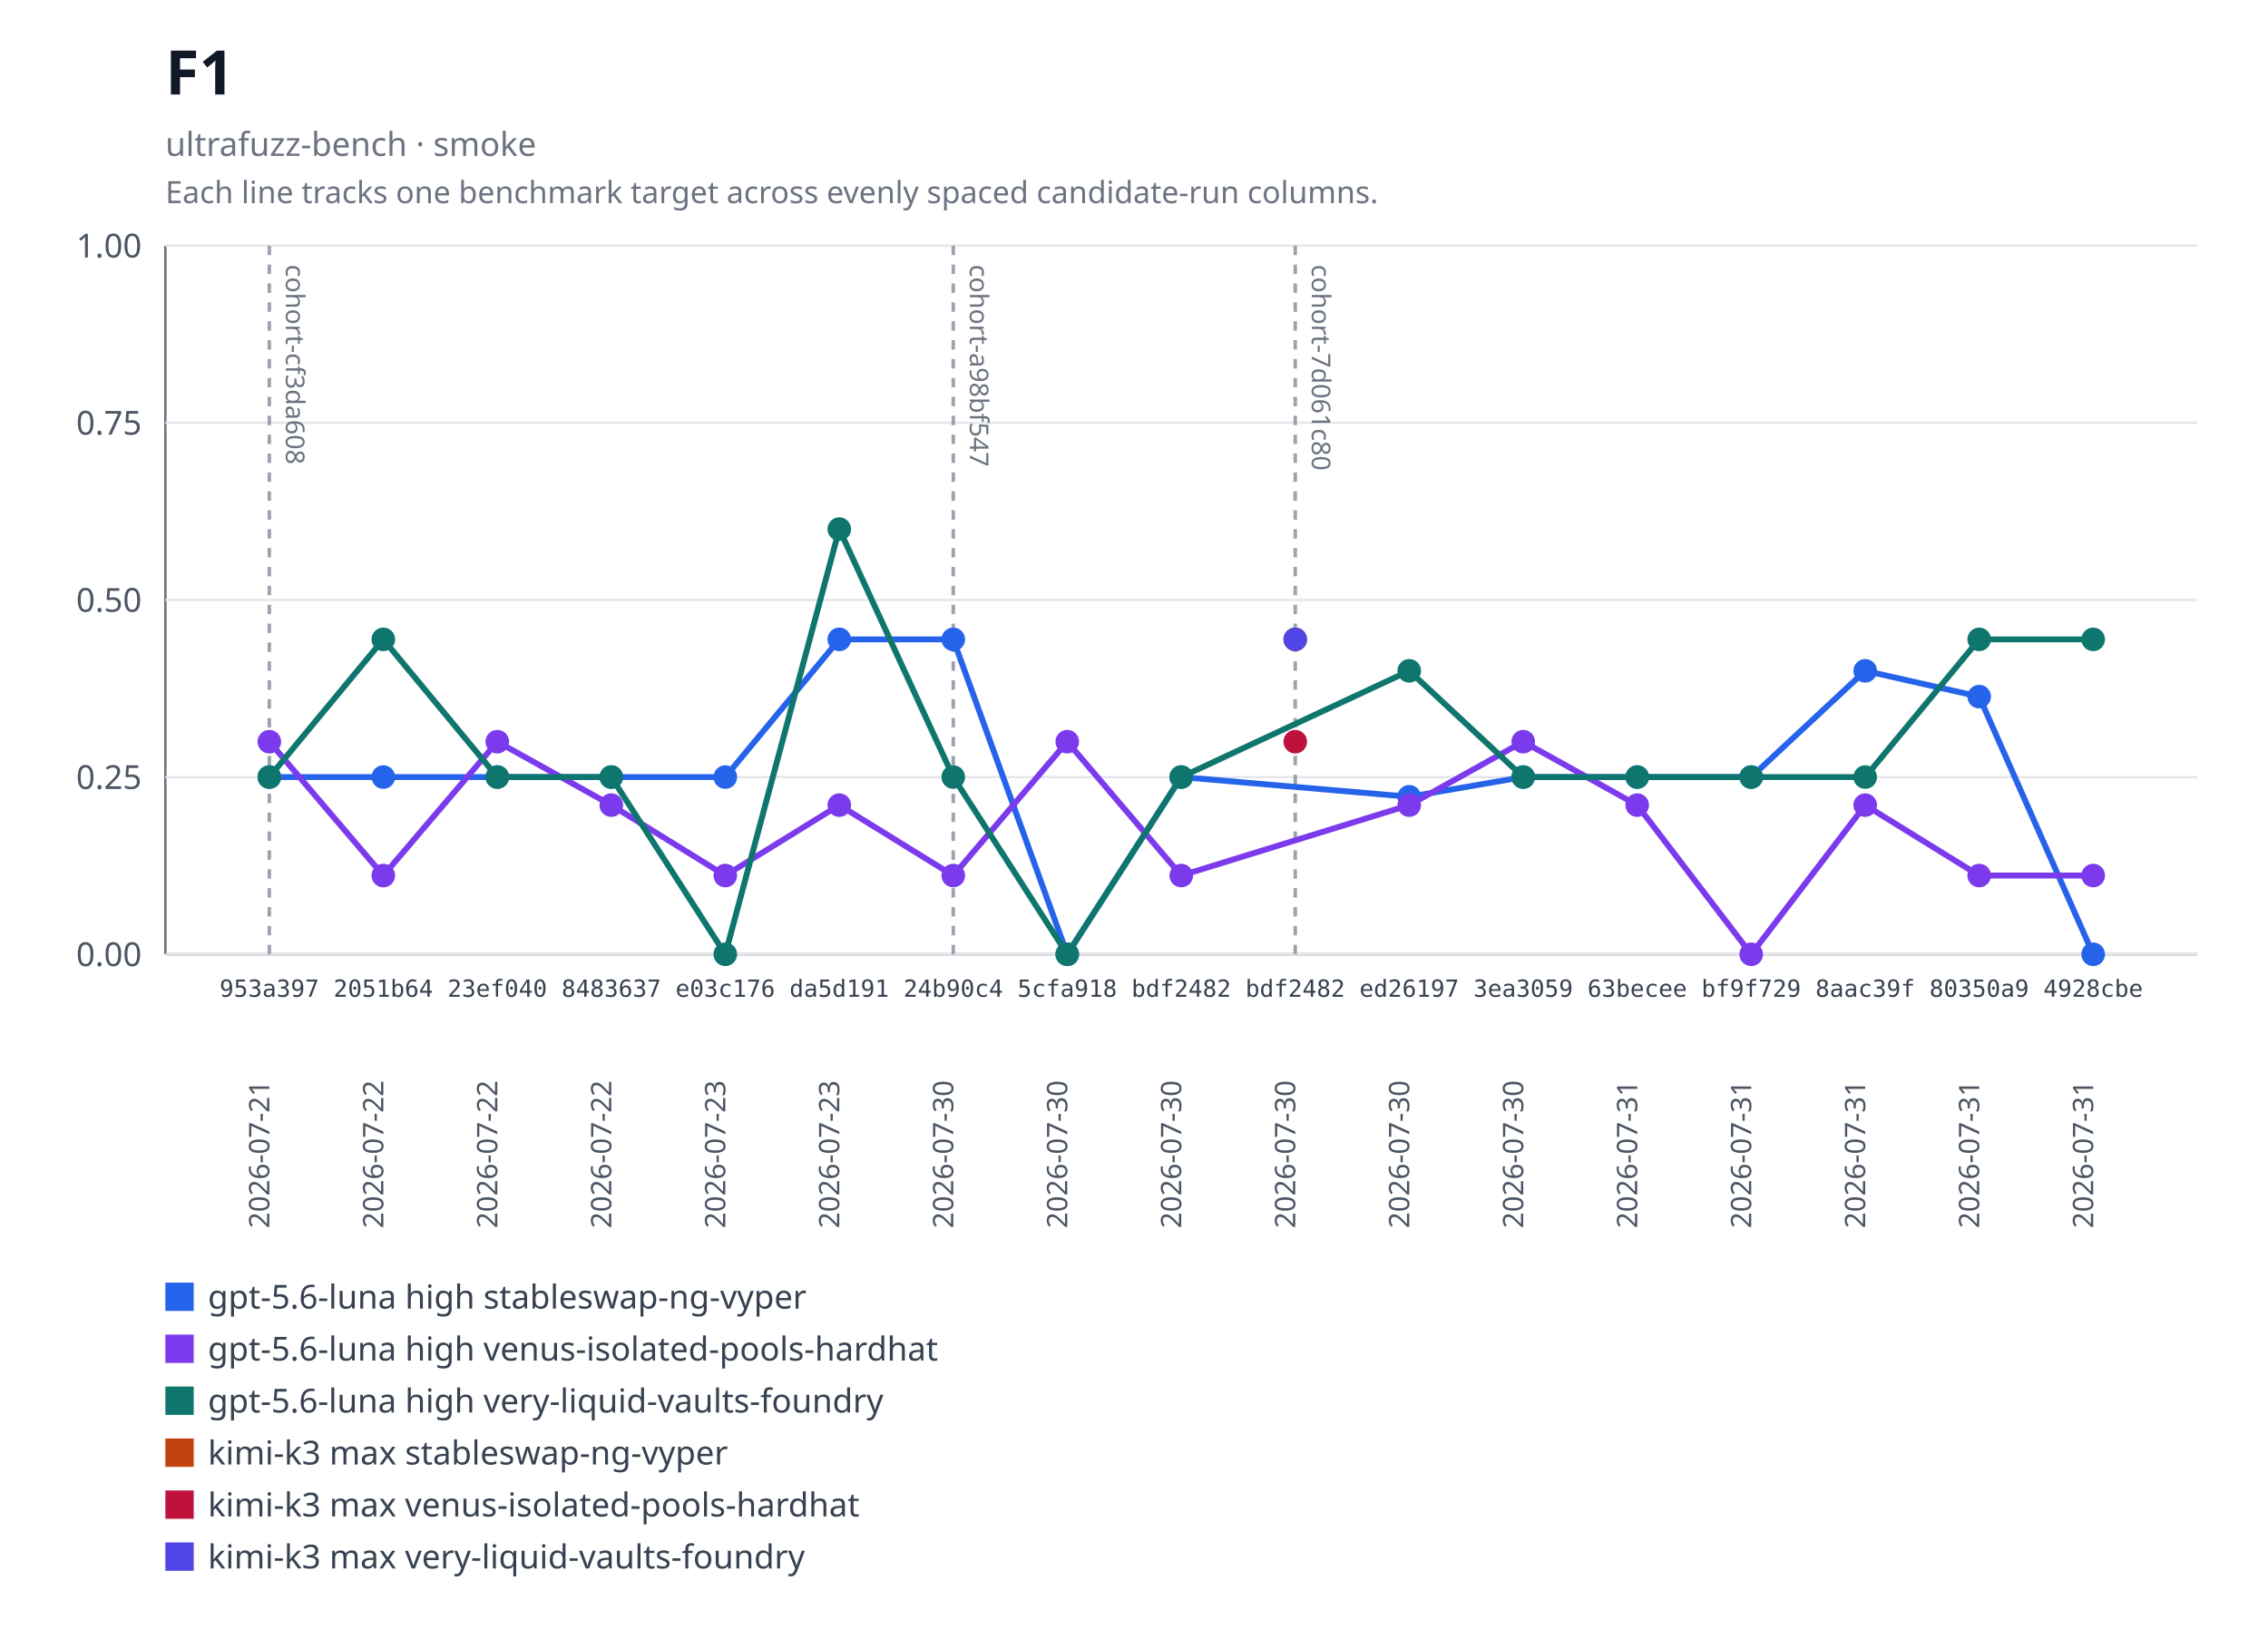
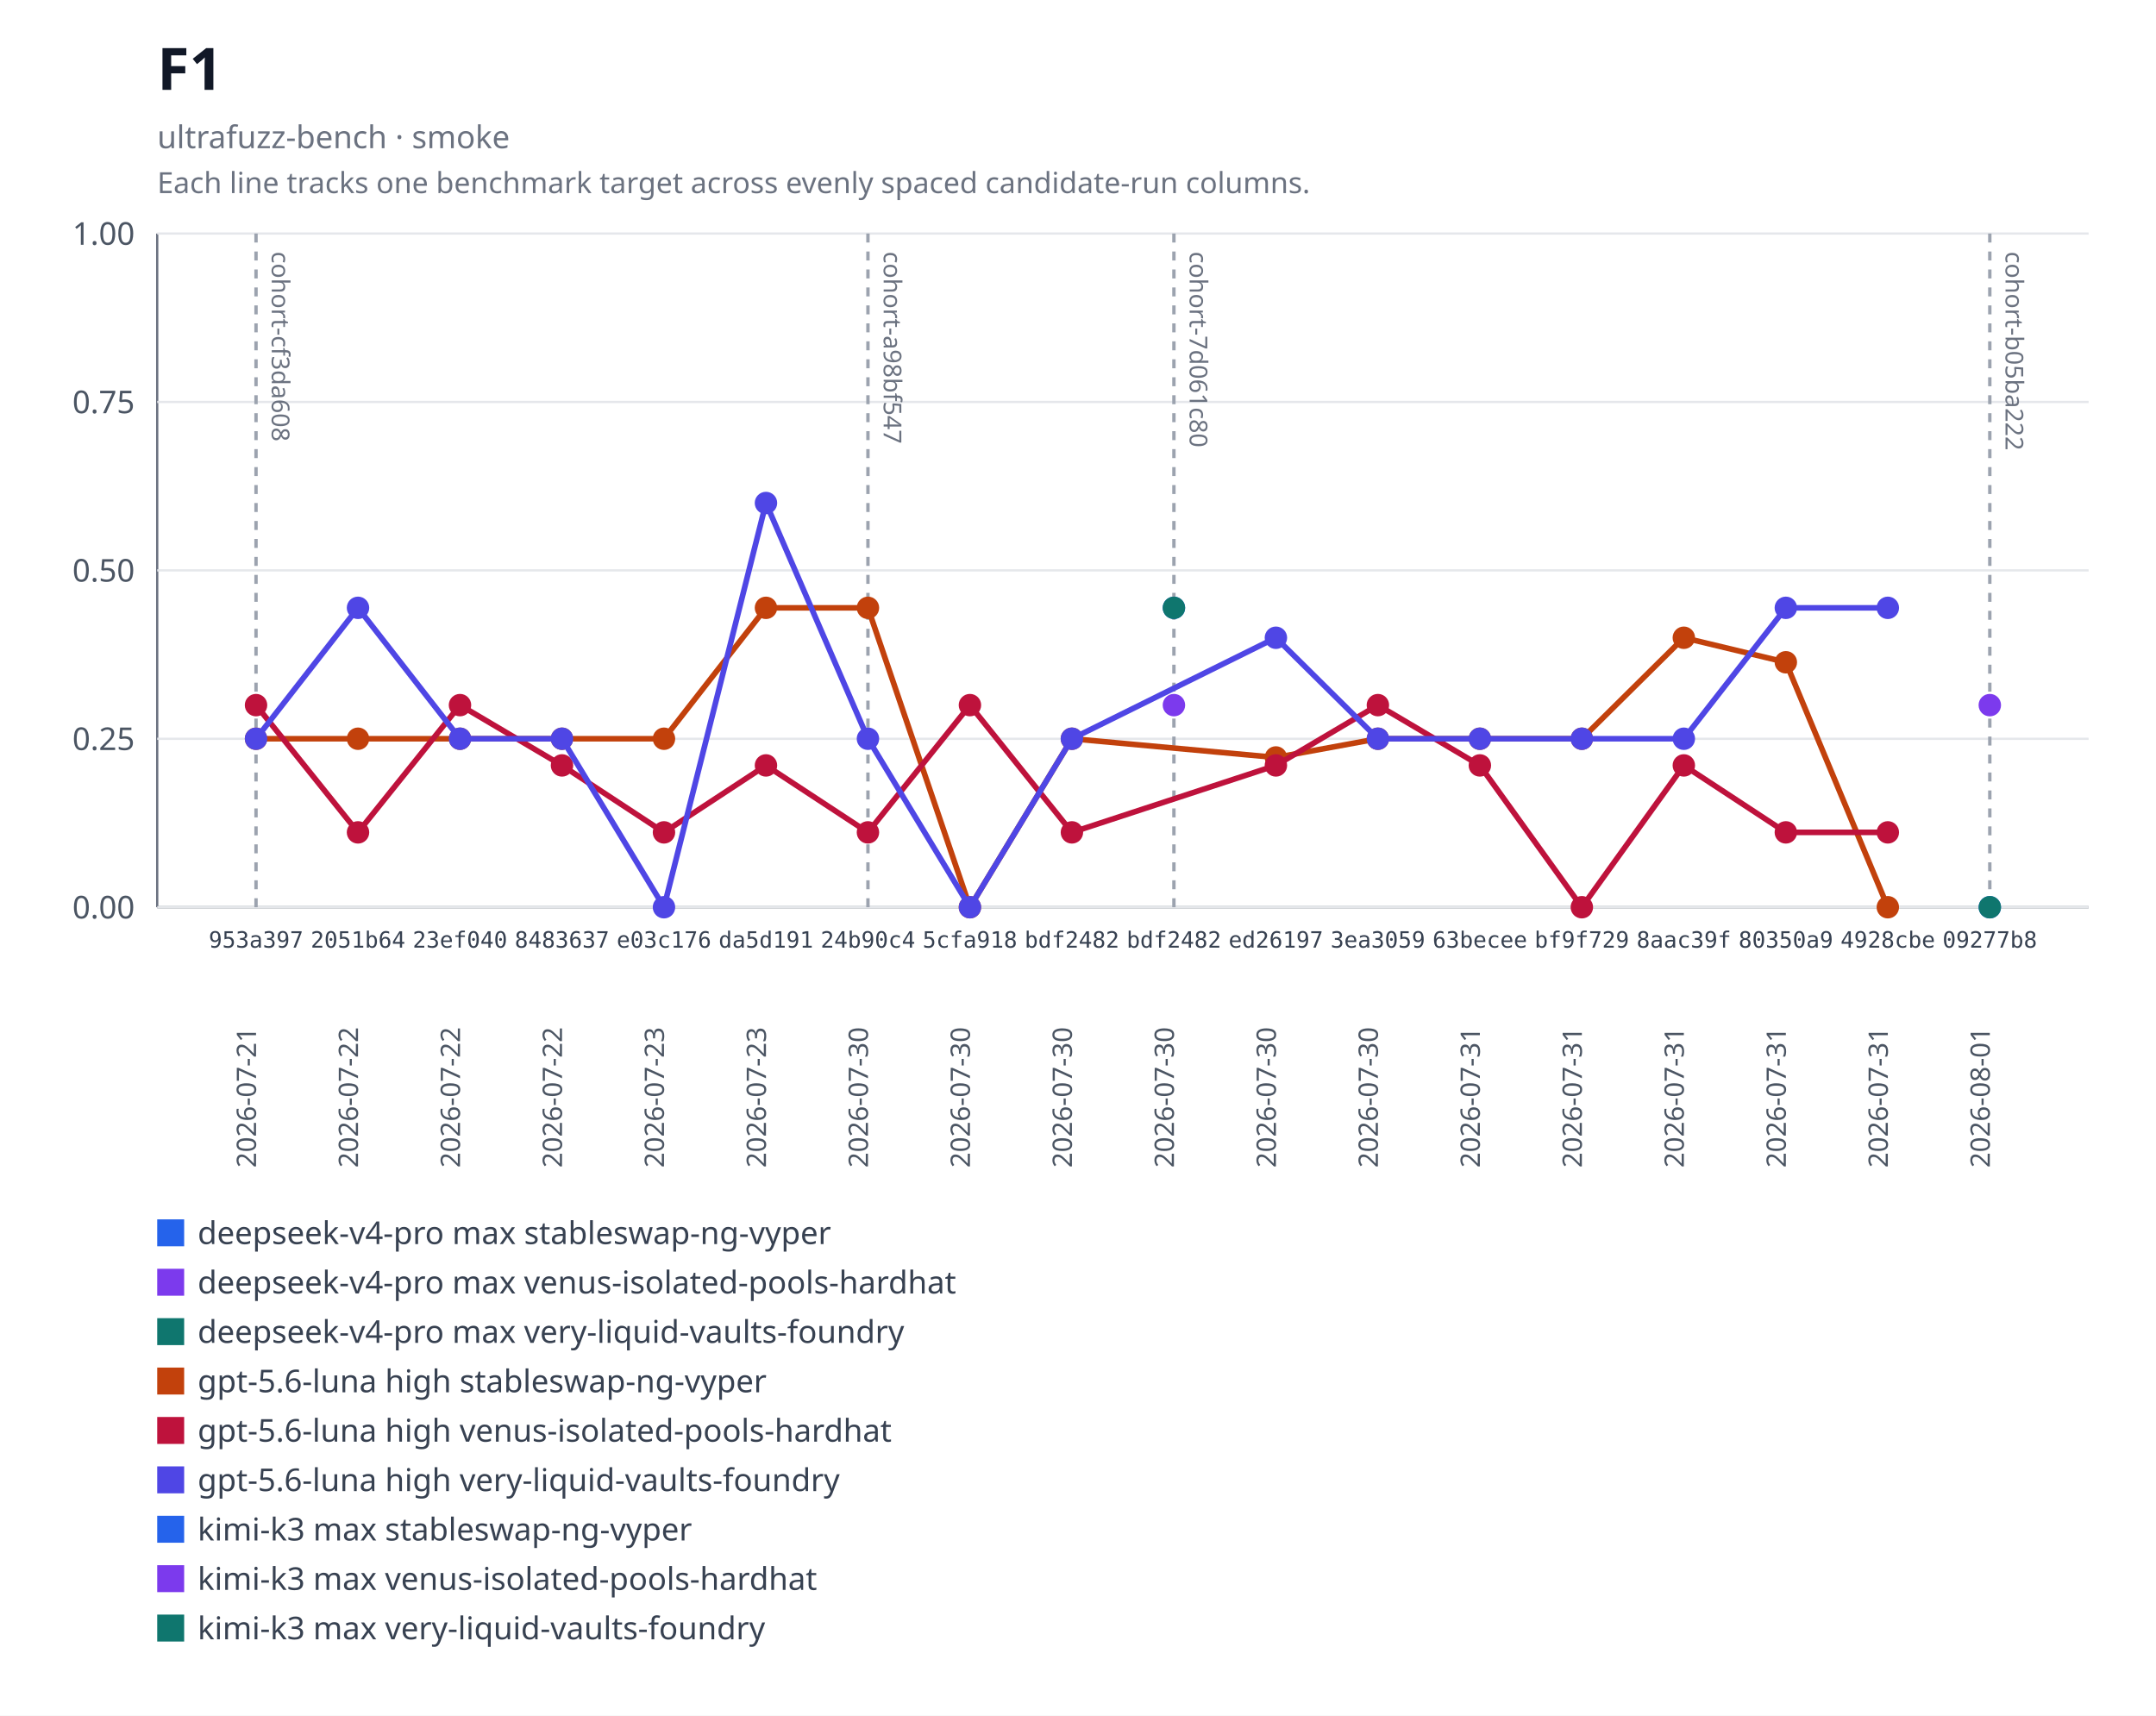
- <svg xmlns="http://www.w3.org/2000/svg" xmlns:xlink="http://www.w3.org/1999/xlink" width="960" height="698" viewBox="0 0 960 698" role="img" aria-labelledby="title desc">
-   <rect width="960" height="698" fill="#ffffff" />
+ <svg xmlns="http://www.w3.org/2000/svg" xmlns:xlink="http://www.w3.org/1999/xlink" width="960" height="764" viewBox="0 0 960 764" role="img" aria-labelledby="title desc">
+   <rect width="960" height="764" fill="#ffffff" />
  <text x="70" y="40" font-family="system-ui, sans-serif" font-size="26" font-weight="600" fill="#111827">F1</text>
  <text x="70" y="66" font-family="system-ui, sans-serif" font-size="14" fill="#6b7280">ultrafuzz-bench · smoke</text>
  <text x="70" y="86" font-family="system-ui, sans-serif" font-size="13" fill="#6b7280">Each line tracks one benchmark target across evenly spaced candidate-run columns.</text>
  <line x1="70" y1="104" x2="70" y2="404" stroke="#6b7280" />
  <line x1="70" y1="404" x2="930" y2="404" stroke="#6b7280" />
  <line x1="70" y1="404" x2="930" y2="404" stroke="#e5e7eb" />
  <text x="60" y="409" text-anchor="end" font-family="system-ui, sans-serif" font-size="14" fill="#4b5563">0.00</text>
  <line x1="70" y1="329" x2="930" y2="329" stroke="#e5e7eb" />
  <text x="60" y="334" text-anchor="end" font-family="system-ui, sans-serif" font-size="14" fill="#4b5563">0.25</text>
  <line x1="70" y1="254" x2="930" y2="254" stroke="#e5e7eb" />
  <text x="60" y="259" text-anchor="end" font-family="system-ui, sans-serif" font-size="14" fill="#4b5563">0.50</text>
  <line x1="70" y1="179" x2="930" y2="179" stroke="#e5e7eb" />
  <text x="60" y="184" text-anchor="end" font-family="system-ui, sans-serif" font-size="14" fill="#4b5563">0.75</text>
  <line x1="70" y1="104" x2="930" y2="104" stroke="#e5e7eb" />
  <text x="60" y="109" text-anchor="end" font-family="system-ui, sans-serif" font-size="14" fill="#4b5563">1.00</text>
  <g data-lineage-marker="cohort-cf3da608">
    <line x1="114" y1="104" x2="114" y2="404" stroke="#9ca3af" stroke-width="1.5" stroke-dasharray="4 4" />
    <text transform="translate(121,112) rotate(90)" text-anchor="start" font-family="system-ui, sans-serif" font-size="11" fill="#6b7280">cohort-cf3da608</text>
  </g>
  <g data-lineage-marker="cohort-a98bf547">
-     <line x1="403.5" y1="104" x2="403.5" y2="404" stroke="#9ca3af" stroke-width="1.5" stroke-dasharray="4 4" />
-     <text transform="translate(410.5,112) rotate(90)" text-anchor="start" font-family="system-ui, sans-serif" font-size="11" fill="#6b7280">cohort-a98bf547</text>
+     <line x1="386.47" y1="104" x2="386.47" y2="404" stroke="#9ca3af" stroke-width="1.5" stroke-dasharray="4 4" />
+     <text transform="translate(393.47,112) rotate(90)" text-anchor="start" font-family="system-ui, sans-serif" font-size="11" fill="#6b7280">cohort-a98bf547</text>
  </g>
  <g data-lineage-marker="cohort-7d061c80">
-     <line x1="548.25" y1="104" x2="548.25" y2="404" stroke="#9ca3af" stroke-width="1.5" stroke-dasharray="4 4" />
-     <text transform="translate(555.25,112) rotate(90)" text-anchor="start" font-family="system-ui, sans-serif" font-size="11" fill="#6b7280">cohort-7d061c80</text>
-   </g>
-   <polyline fill="none" stroke="#2563eb" stroke-width="2.5" points="114,328.97 162.25,328.97 210.5,328.97 258.75,328.97 307,328.97 355.25,270.68 403.5,270.68 451.75,404 500,328.97 596.5,337.31 644.75,328.97 693,328.97 741.25,328.97 789.5,284 837.75,294.92 886,404" />
+     <line x1="522.71" y1="104" x2="522.71" y2="404" stroke="#9ca3af" stroke-width="1.5" stroke-dasharray="4 4" />
+     <text transform="translate(529.71,112) rotate(90)" text-anchor="start" font-family="system-ui, sans-serif" font-size="11" fill="#6b7280">cohort-7d061c80</text>
+   </g>
+   <g data-lineage-marker="cohort-b05ba222">
+     <line x1="886" y1="104" x2="886" y2="404" stroke="#9ca3af" stroke-width="1.5" stroke-dasharray="4 4" />
+     <text transform="translate(893,112) rotate(90)" text-anchor="start" font-family="system-ui, sans-serif" font-size="11" fill="#6b7280">cohort-b05ba222</text>
+   </g>
+   <a href="https://github.com/monad-developers/ultrafuzz/commit/09277b81397d06cf697403a863c8f29f4e2320b9" xlink:href="https://github.com/monad-developers/ultrafuzz/commit/09277b81397d06cf697403a863c8f29f4e2320b9">
+     <circle cx="886" cy="404" r="5" fill="#2563eb" />
+   </a>
+   <a href="https://github.com/monad-developers/ultrafuzz/commit/09277b81397d06cf697403a863c8f29f4e2320b9" xlink:href="https://github.com/monad-developers/ultrafuzz/commit/09277b81397d06cf697403a863c8f29f4e2320b9">
+     <circle cx="886" cy="314" r="5" fill="#7c3aed" />
+   </a>
+   <a href="https://github.com/monad-developers/ultrafuzz/commit/09277b81397d06cf697403a863c8f29f4e2320b9" xlink:href="https://github.com/monad-developers/ultrafuzz/commit/09277b81397d06cf697403a863c8f29f4e2320b9">
+     <circle cx="886" cy="404" r="5" fill="#0f766e" />
+   </a>
+   <polyline fill="none" stroke="#c2410c" stroke-width="2.5" points="114,328.97 159.41,328.97 204.82,328.97 250.24,328.97 295.65,328.97 341.06,270.68 386.47,270.68 431.88,404 477.29,328.97 568.12,337.31 613.53,328.97 658.94,328.97 704.35,328.97 749.76,284 795.18,294.92 840.59,404" />
  <a href="https://github.com/monad-developers/ultrafuzz/commit/953a397a860307d3061eef2cad69c80d09ef20f5" xlink:href="https://github.com/monad-developers/ultrafuzz/commit/953a397a860307d3061eef2cad69c80d09ef20f5">
-     <circle cx="114" cy="328.97" r="5" fill="#2563eb" />
+     <circle cx="114" cy="328.97" r="5" fill="#c2410c" />
  </a>
  <a href="https://github.com/monad-developers/ultrafuzz/commit/2051b642d9e31e9402ce1ec8a00b70cc27801f16" xlink:href="https://github.com/monad-developers/ultrafuzz/commit/2051b642d9e31e9402ce1ec8a00b70cc27801f16">
-     <circle cx="162.25" cy="328.97" r="5" fill="#2563eb" />
+     <circle cx="159.41" cy="328.97" r="5" fill="#c2410c" />
  </a>
  <a href="https://github.com/monad-developers/ultrafuzz/commit/23ef040e5ad66603354e3395f7eac77df9b76f06" xlink:href="https://github.com/monad-developers/ultrafuzz/commit/23ef040e5ad66603354e3395f7eac77df9b76f06">
-     <circle cx="210.5" cy="328.97" r="5" fill="#2563eb" />
+     <circle cx="204.82" cy="328.97" r="5" fill="#c2410c" />
  </a>
  <a href="https://github.com/monad-developers/ultrafuzz/commit/84836379f09e6e84ff0da059f7e26a2a38e4cc98" xlink:href="https://github.com/monad-developers/ultrafuzz/commit/84836379f09e6e84ff0da059f7e26a2a38e4cc98">
-     <circle cx="258.75" cy="328.97" r="5" fill="#2563eb" />
+     <circle cx="250.24" cy="328.97" r="5" fill="#c2410c" />
  </a>
  <a href="https://github.com/monad-developers/ultrafuzz/commit/e03c176587f695fe711b8123f88c2cbbcfca36af" xlink:href="https://github.com/monad-developers/ultrafuzz/commit/e03c176587f695fe711b8123f88c2cbbcfca36af">
-     <circle cx="307" cy="328.97" r="5" fill="#2563eb" />
+     <circle cx="295.65" cy="328.97" r="5" fill="#c2410c" />
  </a>
  <a href="https://github.com/monad-developers/ultrafuzz/commit/da5d191b03f61b4e07149c10d29bbd7542511889" xlink:href="https://github.com/monad-developers/ultrafuzz/commit/da5d191b03f61b4e07149c10d29bbd7542511889">
-     <circle cx="355.25" cy="270.68" r="5" fill="#2563eb" />
+     <circle cx="341.06" cy="270.68" r="5" fill="#c2410c" />
  </a>
  <a href="https://github.com/monad-developers/ultrafuzz/commit/24b90c4d2a03ece561b3b1b988cfa2508c088013" xlink:href="https://github.com/monad-developers/ultrafuzz/commit/24b90c4d2a03ece561b3b1b988cfa2508c088013">
-     <circle cx="403.5" cy="270.68" r="5" fill="#2563eb" />
+     <circle cx="386.47" cy="270.68" r="5" fill="#c2410c" />
  </a>
  <a href="https://github.com/monad-developers/ultrafuzz/commit/5cfa918db7448aeb92b6b8aa66f687a9359b71e6" xlink:href="https://github.com/monad-developers/ultrafuzz/commit/5cfa918db7448aeb92b6b8aa66f687a9359b71e6">
-     <circle cx="451.75" cy="404" r="5" fill="#2563eb" />
-   </a>
-   <a href="https://github.com/monad-developers/ultrafuzz/commit/bdf2482db2ad359aa9b48775e73206fa37f32278" xlink:href="https://github.com/monad-developers/ultrafuzz/commit/bdf2482db2ad359aa9b48775e73206fa37f32278">
-     <circle cx="500" cy="328.97" r="5" fill="#2563eb" />
+     <circle cx="431.88" cy="404" r="5" fill="#c2410c" />
+   </a>
+   <a href="https://github.com/monad-developers/ultrafuzz/commit/bdf2482db2ad359aa9b48775e73206fa37f32278" xlink:href="https://github.com/monad-developers/ultrafuzz/commit/bdf2482db2ad359aa9b48775e73206fa37f32278">
+     <circle cx="477.29" cy="328.97" r="5" fill="#c2410c" />
  </a>
  <a href="https://github.com/monad-developers/ultrafuzz/commit/ed26197c6c6cf5c7d21e35b9f2c9f5cb85fcac8e" xlink:href="https://github.com/monad-developers/ultrafuzz/commit/ed26197c6c6cf5c7d21e35b9f2c9f5cb85fcac8e">
-     <circle cx="596.5" cy="337.31" r="5" fill="#2563eb" />
+     <circle cx="568.12" cy="337.31" r="5" fill="#c2410c" />
  </a>
  <a href="https://github.com/monad-developers/ultrafuzz/commit/3ea30591805bdb0dda96ae56efa08419e7b4a506" xlink:href="https://github.com/monad-developers/ultrafuzz/commit/3ea30591805bdb0dda96ae56efa08419e7b4a506">
-     <circle cx="644.75" cy="328.97" r="5" fill="#2563eb" />
+     <circle cx="613.53" cy="328.97" r="5" fill="#c2410c" />
  </a>
  <a href="https://github.com/monad-developers/ultrafuzz/commit/63becee294476e3e750a79163c01634138b94282" xlink:href="https://github.com/monad-developers/ultrafuzz/commit/63becee294476e3e750a79163c01634138b94282">
-     <circle cx="693" cy="328.97" r="5" fill="#2563eb" />
+     <circle cx="658.94" cy="328.97" r="5" fill="#c2410c" />
  </a>
  <a href="https://github.com/monad-developers/ultrafuzz/commit/bf9f729656bd4d2b0e8860c560cc3a1716a3dca0" xlink:href="https://github.com/monad-developers/ultrafuzz/commit/bf9f729656bd4d2b0e8860c560cc3a1716a3dca0">
-     <circle cx="741.25" cy="328.97" r="5" fill="#2563eb" />
+     <circle cx="704.35" cy="328.97" r="5" fill="#c2410c" />
  </a>
  <a href="https://github.com/monad-developers/ultrafuzz/commit/8aac39f661655f98f6e9ba2be71c079d650e2223" xlink:href="https://github.com/monad-developers/ultrafuzz/commit/8aac39f661655f98f6e9ba2be71c079d650e2223">
-     <circle cx="789.5" cy="284" r="5" fill="#2563eb" />
+     <circle cx="749.76" cy="284" r="5" fill="#c2410c" />
  </a>
  <a href="https://github.com/monad-developers/ultrafuzz/commit/80350a94d72cb12c6e22427fcc925ba21777a309" xlink:href="https://github.com/monad-developers/ultrafuzz/commit/80350a94d72cb12c6e22427fcc925ba21777a309">
-     <circle cx="837.75" cy="294.92" r="5" fill="#2563eb" />
+     <circle cx="795.18" cy="294.92" r="5" fill="#c2410c" />
  </a>
  <a href="https://github.com/monad-developers/ultrafuzz/commit/4928cbe154027060b4b9d9e63e9414a6a0547022" xlink:href="https://github.com/monad-developers/ultrafuzz/commit/4928cbe154027060b4b9d9e63e9414a6a0547022">
-     <circle cx="886" cy="404" r="5" fill="#2563eb" />
-   </a>
-   <polyline fill="none" stroke="#7c3aed" stroke-width="2.5" points="114,314 162.25,370.67 210.5,314 258.75,340.85 307,370.67 355.25,340.85 403.5,370.67 451.75,314 500,370.67 596.5,340.85 644.75,314 693,340.85 741.25,404 789.5,340.85 837.75,370.67 886,370.67" />
+     <circle cx="840.59" cy="404" r="5" fill="#c2410c" />
+   </a>
+   <polyline fill="none" stroke="#be123c" stroke-width="2.5" points="114,314 159.41,370.67 204.82,314 250.24,340.85 295.65,370.67 341.06,340.85 386.47,370.67 431.88,314 477.29,370.67 568.12,340.85 613.53,314 658.94,340.85 704.35,404 749.76,340.85 795.18,370.67 840.59,370.67" />
  <a href="https://github.com/monad-developers/ultrafuzz/commit/953a397a860307d3061eef2cad69c80d09ef20f5" xlink:href="https://github.com/monad-developers/ultrafuzz/commit/953a397a860307d3061eef2cad69c80d09ef20f5">
-     <circle cx="114" cy="314" r="5" fill="#7c3aed" />
+     <circle cx="114" cy="314" r="5" fill="#be123c" />
  </a>
  <a href="https://github.com/monad-developers/ultrafuzz/commit/2051b642d9e31e9402ce1ec8a00b70cc27801f16" xlink:href="https://github.com/monad-developers/ultrafuzz/commit/2051b642d9e31e9402ce1ec8a00b70cc27801f16">
-     <circle cx="162.25" cy="370.67" r="5" fill="#7c3aed" />
+     <circle cx="159.41" cy="370.67" r="5" fill="#be123c" />
  </a>
  <a href="https://github.com/monad-developers/ultrafuzz/commit/23ef040e5ad66603354e3395f7eac77df9b76f06" xlink:href="https://github.com/monad-developers/ultrafuzz/commit/23ef040e5ad66603354e3395f7eac77df9b76f06">
-     <circle cx="210.5" cy="314" r="5" fill="#7c3aed" />
+     <circle cx="204.82" cy="314" r="5" fill="#be123c" />
  </a>
  <a href="https://github.com/monad-developers/ultrafuzz/commit/84836379f09e6e84ff0da059f7e26a2a38e4cc98" xlink:href="https://github.com/monad-developers/ultrafuzz/commit/84836379f09e6e84ff0da059f7e26a2a38e4cc98">
-     <circle cx="258.75" cy="340.85" r="5" fill="#7c3aed" />
+     <circle cx="250.24" cy="340.85" r="5" fill="#be123c" />
  </a>
  <a href="https://github.com/monad-developers/ultrafuzz/commit/e03c176587f695fe711b8123f88c2cbbcfca36af" xlink:href="https://github.com/monad-developers/ultrafuzz/commit/e03c176587f695fe711b8123f88c2cbbcfca36af">
-     <circle cx="307" cy="370.67" r="5" fill="#7c3aed" />
+     <circle cx="295.65" cy="370.67" r="5" fill="#be123c" />
  </a>
  <a href="https://github.com/monad-developers/ultrafuzz/commit/da5d191b03f61b4e07149c10d29bbd7542511889" xlink:href="https://github.com/monad-developers/ultrafuzz/commit/da5d191b03f61b4e07149c10d29bbd7542511889">
-     <circle cx="355.25" cy="340.85" r="5" fill="#7c3aed" />
+     <circle cx="341.06" cy="340.85" r="5" fill="#be123c" />
  </a>
  <a href="https://github.com/monad-developers/ultrafuzz/commit/24b90c4d2a03ece561b3b1b988cfa2508c088013" xlink:href="https://github.com/monad-developers/ultrafuzz/commit/24b90c4d2a03ece561b3b1b988cfa2508c088013">
-     <circle cx="403.5" cy="370.67" r="5" fill="#7c3aed" />
+     <circle cx="386.47" cy="370.67" r="5" fill="#be123c" />
  </a>
  <a href="https://github.com/monad-developers/ultrafuzz/commit/5cfa918db7448aeb92b6b8aa66f687a9359b71e6" xlink:href="https://github.com/monad-developers/ultrafuzz/commit/5cfa918db7448aeb92b6b8aa66f687a9359b71e6">
-     <circle cx="451.75" cy="314" r="5" fill="#7c3aed" />
-   </a>
-   <a href="https://github.com/monad-developers/ultrafuzz/commit/bdf2482db2ad359aa9b48775e73206fa37f32278" xlink:href="https://github.com/monad-developers/ultrafuzz/commit/bdf2482db2ad359aa9b48775e73206fa37f32278">
-     <circle cx="500" cy="370.67" r="5" fill="#7c3aed" />
+     <circle cx="431.88" cy="314" r="5" fill="#be123c" />
+   </a>
+   <a href="https://github.com/monad-developers/ultrafuzz/commit/bdf2482db2ad359aa9b48775e73206fa37f32278" xlink:href="https://github.com/monad-developers/ultrafuzz/commit/bdf2482db2ad359aa9b48775e73206fa37f32278">
+     <circle cx="477.29" cy="370.67" r="5" fill="#be123c" />
  </a>
  <a href="https://github.com/monad-developers/ultrafuzz/commit/ed26197c6c6cf5c7d21e35b9f2c9f5cb85fcac8e" xlink:href="https://github.com/monad-developers/ultrafuzz/commit/ed26197c6c6cf5c7d21e35b9f2c9f5cb85fcac8e">
-     <circle cx="596.5" cy="340.85" r="5" fill="#7c3aed" />
+     <circle cx="568.12" cy="340.85" r="5" fill="#be123c" />
  </a>
  <a href="https://github.com/monad-developers/ultrafuzz/commit/3ea30591805bdb0dda96ae56efa08419e7b4a506" xlink:href="https://github.com/monad-developers/ultrafuzz/commit/3ea30591805bdb0dda96ae56efa08419e7b4a506">
-     <circle cx="644.75" cy="314" r="5" fill="#7c3aed" />
+     <circle cx="613.53" cy="314" r="5" fill="#be123c" />
  </a>
  <a href="https://github.com/monad-developers/ultrafuzz/commit/63becee294476e3e750a79163c01634138b94282" xlink:href="https://github.com/monad-developers/ultrafuzz/commit/63becee294476e3e750a79163c01634138b94282">
-     <circle cx="693" cy="340.85" r="5" fill="#7c3aed" />
+     <circle cx="658.94" cy="340.85" r="5" fill="#be123c" />
  </a>
  <a href="https://github.com/monad-developers/ultrafuzz/commit/bf9f729656bd4d2b0e8860c560cc3a1716a3dca0" xlink:href="https://github.com/monad-developers/ultrafuzz/commit/bf9f729656bd4d2b0e8860c560cc3a1716a3dca0">
-     <circle cx="741.25" cy="404" r="5" fill="#7c3aed" />
+     <circle cx="704.35" cy="404" r="5" fill="#be123c" />
  </a>
  <a href="https://github.com/monad-developers/ultrafuzz/commit/8aac39f661655f98f6e9ba2be71c079d650e2223" xlink:href="https://github.com/monad-developers/ultrafuzz/commit/8aac39f661655f98f6e9ba2be71c079d650e2223">
-     <circle cx="789.5" cy="340.85" r="5" fill="#7c3aed" />
+     <circle cx="749.76" cy="340.85" r="5" fill="#be123c" />
  </a>
  <a href="https://github.com/monad-developers/ultrafuzz/commit/80350a94d72cb12c6e22427fcc925ba21777a309" xlink:href="https://github.com/monad-developers/ultrafuzz/commit/80350a94d72cb12c6e22427fcc925ba21777a309">
-     <circle cx="837.75" cy="370.67" r="5" fill="#7c3aed" />
+     <circle cx="795.18" cy="370.67" r="5" fill="#be123c" />
  </a>
  <a href="https://github.com/monad-developers/ultrafuzz/commit/4928cbe154027060b4b9d9e63e9414a6a0547022" xlink:href="https://github.com/monad-developers/ultrafuzz/commit/4928cbe154027060b4b9d9e63e9414a6a0547022">
-     <circle cx="886" cy="370.67" r="5" fill="#7c3aed" />
-   </a>
-   <polyline fill="none" stroke="#0f766e" stroke-width="2.5" points="114,328.97 162.25,270.68 210.5,328.97 258.75,328.97 307,404 355.25,224 403.5,328.97 451.75,404 500,328.97 596.5,284 644.75,328.97 693,328.97 741.25,328.97 789.5,328.97 837.75,270.68 886,270.68" />
+     <circle cx="840.59" cy="370.67" r="5" fill="#be123c" />
+   </a>
+   <polyline fill="none" stroke="#4f46e5" stroke-width="2.5" points="114,328.97 159.41,270.68 204.82,328.97 250.24,328.97 295.65,404 341.06,224 386.47,328.97 431.88,404 477.29,328.97 568.12,284 613.53,328.97 658.94,328.97 704.35,328.97 749.76,328.97 795.18,270.68 840.59,270.68" />
  <a href="https://github.com/monad-developers/ultrafuzz/commit/953a397a860307d3061eef2cad69c80d09ef20f5" xlink:href="https://github.com/monad-developers/ultrafuzz/commit/953a397a860307d3061eef2cad69c80d09ef20f5">
-     <circle cx="114" cy="328.97" r="5" fill="#0f766e" />
+     <circle cx="114" cy="328.97" r="5" fill="#4f46e5" />
  </a>
  <a href="https://github.com/monad-developers/ultrafuzz/commit/2051b642d9e31e9402ce1ec8a00b70cc27801f16" xlink:href="https://github.com/monad-developers/ultrafuzz/commit/2051b642d9e31e9402ce1ec8a00b70cc27801f16">
-     <circle cx="162.25" cy="270.68" r="5" fill="#0f766e" />
+     <circle cx="159.41" cy="270.68" r="5" fill="#4f46e5" />
  </a>
  <a href="https://github.com/monad-developers/ultrafuzz/commit/23ef040e5ad66603354e3395f7eac77df9b76f06" xlink:href="https://github.com/monad-developers/ultrafuzz/commit/23ef040e5ad66603354e3395f7eac77df9b76f06">
-     <circle cx="210.5" cy="328.97" r="5" fill="#0f766e" />
+     <circle cx="204.82" cy="328.97" r="5" fill="#4f46e5" />
  </a>
  <a href="https://github.com/monad-developers/ultrafuzz/commit/84836379f09e6e84ff0da059f7e26a2a38e4cc98" xlink:href="https://github.com/monad-developers/ultrafuzz/commit/84836379f09e6e84ff0da059f7e26a2a38e4cc98">
-     <circle cx="258.75" cy="328.97" r="5" fill="#0f766e" />
+     <circle cx="250.24" cy="328.97" r="5" fill="#4f46e5" />
  </a>
  <a href="https://github.com/monad-developers/ultrafuzz/commit/e03c176587f695fe711b8123f88c2cbbcfca36af" xlink:href="https://github.com/monad-developers/ultrafuzz/commit/e03c176587f695fe711b8123f88c2cbbcfca36af">
-     <circle cx="307" cy="404" r="5" fill="#0f766e" />
+     <circle cx="295.65" cy="404" r="5" fill="#4f46e5" />
  </a>
  <a href="https://github.com/monad-developers/ultrafuzz/commit/da5d191b03f61b4e07149c10d29bbd7542511889" xlink:href="https://github.com/monad-developers/ultrafuzz/commit/da5d191b03f61b4e07149c10d29bbd7542511889">
-     <circle cx="355.25" cy="224" r="5" fill="#0f766e" />
+     <circle cx="341.06" cy="224" r="5" fill="#4f46e5" />
  </a>
  <a href="https://github.com/monad-developers/ultrafuzz/commit/24b90c4d2a03ece561b3b1b988cfa2508c088013" xlink:href="https://github.com/monad-developers/ultrafuzz/commit/24b90c4d2a03ece561b3b1b988cfa2508c088013">
-     <circle cx="403.5" cy="328.97" r="5" fill="#0f766e" />
+     <circle cx="386.47" cy="328.97" r="5" fill="#4f46e5" />
  </a>
  <a href="https://github.com/monad-developers/ultrafuzz/commit/5cfa918db7448aeb92b6b8aa66f687a9359b71e6" xlink:href="https://github.com/monad-developers/ultrafuzz/commit/5cfa918db7448aeb92b6b8aa66f687a9359b71e6">
-     <circle cx="451.75" cy="404" r="5" fill="#0f766e" />
-   </a>
-   <a href="https://github.com/monad-developers/ultrafuzz/commit/bdf2482db2ad359aa9b48775e73206fa37f32278" xlink:href="https://github.com/monad-developers/ultrafuzz/commit/bdf2482db2ad359aa9b48775e73206fa37f32278">
-     <circle cx="500" cy="328.97" r="5" fill="#0f766e" />
+     <circle cx="431.88" cy="404" r="5" fill="#4f46e5" />
+   </a>
+   <a href="https://github.com/monad-developers/ultrafuzz/commit/bdf2482db2ad359aa9b48775e73206fa37f32278" xlink:href="https://github.com/monad-developers/ultrafuzz/commit/bdf2482db2ad359aa9b48775e73206fa37f32278">
+     <circle cx="477.29" cy="328.97" r="5" fill="#4f46e5" />
  </a>
  <a href="https://github.com/monad-developers/ultrafuzz/commit/ed26197c6c6cf5c7d21e35b9f2c9f5cb85fcac8e" xlink:href="https://github.com/monad-developers/ultrafuzz/commit/ed26197c6c6cf5c7d21e35b9f2c9f5cb85fcac8e">
-     <circle cx="596.5" cy="284" r="5" fill="#0f766e" />
+     <circle cx="568.12" cy="284" r="5" fill="#4f46e5" />
  </a>
  <a href="https://github.com/monad-developers/ultrafuzz/commit/3ea30591805bdb0dda96ae56efa08419e7b4a506" xlink:href="https://github.com/monad-developers/ultrafuzz/commit/3ea30591805bdb0dda96ae56efa08419e7b4a506">
-     <circle cx="644.75" cy="328.97" r="5" fill="#0f766e" />
+     <circle cx="613.53" cy="328.97" r="5" fill="#4f46e5" />
  </a>
  <a href="https://github.com/monad-developers/ultrafuzz/commit/63becee294476e3e750a79163c01634138b94282" xlink:href="https://github.com/monad-developers/ultrafuzz/commit/63becee294476e3e750a79163c01634138b94282">
-     <circle cx="693" cy="328.97" r="5" fill="#0f766e" />
+     <circle cx="658.94" cy="328.97" r="5" fill="#4f46e5" />
  </a>
  <a href="https://github.com/monad-developers/ultrafuzz/commit/bf9f729656bd4d2b0e8860c560cc3a1716a3dca0" xlink:href="https://github.com/monad-developers/ultrafuzz/commit/bf9f729656bd4d2b0e8860c560cc3a1716a3dca0">
-     <circle cx="741.25" cy="328.97" r="5" fill="#0f766e" />
+     <circle cx="704.35" cy="328.97" r="5" fill="#4f46e5" />
  </a>
  <a href="https://github.com/monad-developers/ultrafuzz/commit/8aac39f661655f98f6e9ba2be71c079d650e2223" xlink:href="https://github.com/monad-developers/ultrafuzz/commit/8aac39f661655f98f6e9ba2be71c079d650e2223">
-     <circle cx="789.5" cy="328.97" r="5" fill="#0f766e" />
+     <circle cx="749.76" cy="328.97" r="5" fill="#4f46e5" />
  </a>
  <a href="https://github.com/monad-developers/ultrafuzz/commit/80350a94d72cb12c6e22427fcc925ba21777a309" xlink:href="https://github.com/monad-developers/ultrafuzz/commit/80350a94d72cb12c6e22427fcc925ba21777a309">
-     <circle cx="837.75" cy="270.68" r="5" fill="#0f766e" />
+     <circle cx="795.18" cy="270.68" r="5" fill="#4f46e5" />
  </a>
  <a href="https://github.com/monad-developers/ultrafuzz/commit/4928cbe154027060b4b9d9e63e9414a6a0547022" xlink:href="https://github.com/monad-developers/ultrafuzz/commit/4928cbe154027060b4b9d9e63e9414a6a0547022">
-     <circle cx="886" cy="270.68" r="5" fill="#0f766e" />
-   </a>
-   <a href="https://github.com/monad-developers/ultrafuzz/commit/bdf2482db2ad359aa9b48775e73206fa37f32278" xlink:href="https://github.com/monad-developers/ultrafuzz/commit/bdf2482db2ad359aa9b48775e73206fa37f32278">
-     <circle cx="548.25" cy="270.68" r="5" fill="#c2410c" />
-   </a>
-   <a href="https://github.com/monad-developers/ultrafuzz/commit/bdf2482db2ad359aa9b48775e73206fa37f32278" xlink:href="https://github.com/monad-developers/ultrafuzz/commit/bdf2482db2ad359aa9b48775e73206fa37f32278">
-     <circle cx="548.25" cy="314" r="5" fill="#be123c" />
-   </a>
-   <a href="https://github.com/monad-developers/ultrafuzz/commit/bdf2482db2ad359aa9b48775e73206fa37f32278" xlink:href="https://github.com/monad-developers/ultrafuzz/commit/bdf2482db2ad359aa9b48775e73206fa37f32278">
-     <circle cx="548.25" cy="270.68" r="5" fill="#4f46e5" />
+     <circle cx="840.59" cy="270.68" r="5" fill="#4f46e5" />
+   </a>
+   <a href="https://github.com/monad-developers/ultrafuzz/commit/bdf2482db2ad359aa9b48775e73206fa37f32278" xlink:href="https://github.com/monad-developers/ultrafuzz/commit/bdf2482db2ad359aa9b48775e73206fa37f32278">
+     <circle cx="522.71" cy="270.68" r="5" fill="#2563eb" />
+   </a>
+   <a href="https://github.com/monad-developers/ultrafuzz/commit/bdf2482db2ad359aa9b48775e73206fa37f32278" xlink:href="https://github.com/monad-developers/ultrafuzz/commit/bdf2482db2ad359aa9b48775e73206fa37f32278">
+     <circle cx="522.71" cy="314" r="5" fill="#7c3aed" />
+   </a>
+   <a href="https://github.com/monad-developers/ultrafuzz/commit/bdf2482db2ad359aa9b48775e73206fa37f32278" xlink:href="https://github.com/monad-developers/ultrafuzz/commit/bdf2482db2ad359aa9b48775e73206fa37f32278">
+     <circle cx="522.71" cy="270.68" r="5" fill="#0f766e" />
  </a>
  <text x="114" y="422" text-anchor="middle" font-family="ui-monospace, monospace" font-size="10" fill="#374151">953a397</text>
  <text transform="translate(114,520) rotate(-90)" text-anchor="start" font-family="system-ui, sans-serif" font-size="12" fill="#4b5563">2026-07-21</text>
-   <text x="162.25" y="422" text-anchor="middle" font-family="ui-monospace, monospace" font-size="10" fill="#374151">2051b64</text>
-   <text transform="translate(162.25,520) rotate(-90)" text-anchor="start" font-family="system-ui, sans-serif" font-size="12" fill="#4b5563">2026-07-22</text>
-   <text x="210.5" y="422" text-anchor="middle" font-family="ui-monospace, monospace" font-size="10" fill="#374151">23ef040</text>
-   <text transform="translate(210.5,520) rotate(-90)" text-anchor="start" font-family="system-ui, sans-serif" font-size="12" fill="#4b5563">2026-07-22</text>
-   <text x="258.75" y="422" text-anchor="middle" font-family="ui-monospace, monospace" font-size="10" fill="#374151">8483637</text>
-   <text transform="translate(258.75,520) rotate(-90)" text-anchor="start" font-family="system-ui, sans-serif" font-size="12" fill="#4b5563">2026-07-22</text>
-   <text x="307" y="422" text-anchor="middle" font-family="ui-monospace, monospace" font-size="10" fill="#374151">e03c176</text>
-   <text transform="translate(307,520) rotate(-90)" text-anchor="start" font-family="system-ui, sans-serif" font-size="12" fill="#4b5563">2026-07-23</text>
-   <text x="355.25" y="422" text-anchor="middle" font-family="ui-monospace, monospace" font-size="10" fill="#374151">da5d191</text>
-   <text transform="translate(355.25,520) rotate(-90)" text-anchor="start" font-family="system-ui, sans-serif" font-size="12" fill="#4b5563">2026-07-23</text>
-   <text x="403.5" y="422" text-anchor="middle" font-family="ui-monospace, monospace" font-size="10" fill="#374151">24b90c4</text>
-   <text transform="translate(403.5,520) rotate(-90)" text-anchor="start" font-family="system-ui, sans-serif" font-size="12" fill="#4b5563">2026-07-30</text>
-   <text x="451.75" y="422" text-anchor="middle" font-family="ui-monospace, monospace" font-size="10" fill="#374151">5cfa918</text>
-   <text transform="translate(451.75,520) rotate(-90)" text-anchor="start" font-family="system-ui, sans-serif" font-size="12" fill="#4b5563">2026-07-30</text>
-   <text x="500" y="422" text-anchor="middle" font-family="ui-monospace, monospace" font-size="10" fill="#374151">bdf2482</text>
-   <text transform="translate(500,520) rotate(-90)" text-anchor="start" font-family="system-ui, sans-serif" font-size="12" fill="#4b5563">2026-07-30</text>
-   <text x="548.25" y="422" text-anchor="middle" font-family="ui-monospace, monospace" font-size="10" fill="#374151">bdf2482</text>
-   <text transform="translate(548.25,520) rotate(-90)" text-anchor="start" font-family="system-ui, sans-serif" font-size="12" fill="#4b5563">2026-07-30</text>
-   <text x="596.5" y="422" text-anchor="middle" font-family="ui-monospace, monospace" font-size="10" fill="#374151">ed26197</text>
-   <text transform="translate(596.5,520) rotate(-90)" text-anchor="start" font-family="system-ui, sans-serif" font-size="12" fill="#4b5563">2026-07-30</text>
-   <text x="644.75" y="422" text-anchor="middle" font-family="ui-monospace, monospace" font-size="10" fill="#374151">3ea3059</text>
-   <text transform="translate(644.75,520) rotate(-90)" text-anchor="start" font-family="system-ui, sans-serif" font-size="12" fill="#4b5563">2026-07-30</text>
-   <text x="693" y="422" text-anchor="middle" font-family="ui-monospace, monospace" font-size="10" fill="#374151">63becee</text>
-   <text transform="translate(693,520) rotate(-90)" text-anchor="start" font-family="system-ui, sans-serif" font-size="12" fill="#4b5563">2026-07-31</text>
-   <text x="741.25" y="422" text-anchor="middle" font-family="ui-monospace, monospace" font-size="10" fill="#374151">bf9f729</text>
-   <text transform="translate(741.25,520) rotate(-90)" text-anchor="start" font-family="system-ui, sans-serif" font-size="12" fill="#4b5563">2026-07-31</text>
-   <text x="789.5" y="422" text-anchor="middle" font-family="ui-monospace, monospace" font-size="10" fill="#374151">8aac39f</text>
-   <text transform="translate(789.5,520) rotate(-90)" text-anchor="start" font-family="system-ui, sans-serif" font-size="12" fill="#4b5563">2026-07-31</text>
-   <text x="837.75" y="422" text-anchor="middle" font-family="ui-monospace, monospace" font-size="10" fill="#374151">80350a9</text>
-   <text transform="translate(837.75,520) rotate(-90)" text-anchor="start" font-family="system-ui, sans-serif" font-size="12" fill="#4b5563">2026-07-31</text>
-   <text x="886" y="422" text-anchor="middle" font-family="ui-monospace, monospace" font-size="10" fill="#374151">4928cbe</text>
-   <text transform="translate(886,520) rotate(-90)" text-anchor="start" font-family="system-ui, sans-serif" font-size="12" fill="#4b5563">2026-07-31</text>
+   <text x="159.41" y="422" text-anchor="middle" font-family="ui-monospace, monospace" font-size="10" fill="#374151">2051b64</text>
+   <text transform="translate(159.41,520) rotate(-90)" text-anchor="start" font-family="system-ui, sans-serif" font-size="12" fill="#4b5563">2026-07-22</text>
+   <text x="204.82" y="422" text-anchor="middle" font-family="ui-monospace, monospace" font-size="10" fill="#374151">23ef040</text>
+   <text transform="translate(204.82,520) rotate(-90)" text-anchor="start" font-family="system-ui, sans-serif" font-size="12" fill="#4b5563">2026-07-22</text>
+   <text x="250.24" y="422" text-anchor="middle" font-family="ui-monospace, monospace" font-size="10" fill="#374151">8483637</text>
+   <text transform="translate(250.24,520) rotate(-90)" text-anchor="start" font-family="system-ui, sans-serif" font-size="12" fill="#4b5563">2026-07-22</text>
+   <text x="295.65" y="422" text-anchor="middle" font-family="ui-monospace, monospace" font-size="10" fill="#374151">e03c176</text>
+   <text transform="translate(295.65,520) rotate(-90)" text-anchor="start" font-family="system-ui, sans-serif" font-size="12" fill="#4b5563">2026-07-23</text>
+   <text x="341.06" y="422" text-anchor="middle" font-family="ui-monospace, monospace" font-size="10" fill="#374151">da5d191</text>
+   <text transform="translate(341.06,520) rotate(-90)" text-anchor="start" font-family="system-ui, sans-serif" font-size="12" fill="#4b5563">2026-07-23</text>
+   <text x="386.47" y="422" text-anchor="middle" font-family="ui-monospace, monospace" font-size="10" fill="#374151">24b90c4</text>
+   <text transform="translate(386.47,520) rotate(-90)" text-anchor="start" font-family="system-ui, sans-serif" font-size="12" fill="#4b5563">2026-07-30</text>
+   <text x="431.88" y="422" text-anchor="middle" font-family="ui-monospace, monospace" font-size="10" fill="#374151">5cfa918</text>
+   <text transform="translate(431.88,520) rotate(-90)" text-anchor="start" font-family="system-ui, sans-serif" font-size="12" fill="#4b5563">2026-07-30</text>
+   <text x="477.29" y="422" text-anchor="middle" font-family="ui-monospace, monospace" font-size="10" fill="#374151">bdf2482</text>
+   <text transform="translate(477.29,520) rotate(-90)" text-anchor="start" font-family="system-ui, sans-serif" font-size="12" fill="#4b5563">2026-07-30</text>
+   <text x="522.71" y="422" text-anchor="middle" font-family="ui-monospace, monospace" font-size="10" fill="#374151">bdf2482</text>
+   <text transform="translate(522.71,520) rotate(-90)" text-anchor="start" font-family="system-ui, sans-serif" font-size="12" fill="#4b5563">2026-07-30</text>
+   <text x="568.12" y="422" text-anchor="middle" font-family="ui-monospace, monospace" font-size="10" fill="#374151">ed26197</text>
+   <text transform="translate(568.12,520) rotate(-90)" text-anchor="start" font-family="system-ui, sans-serif" font-size="12" fill="#4b5563">2026-07-30</text>
+   <text x="613.53" y="422" text-anchor="middle" font-family="ui-monospace, monospace" font-size="10" fill="#374151">3ea3059</text>
+   <text transform="translate(613.53,520) rotate(-90)" text-anchor="start" font-family="system-ui, sans-serif" font-size="12" fill="#4b5563">2026-07-30</text>
+   <text x="658.94" y="422" text-anchor="middle" font-family="ui-monospace, monospace" font-size="10" fill="#374151">63becee</text>
+   <text transform="translate(658.94,520) rotate(-90)" text-anchor="start" font-family="system-ui, sans-serif" font-size="12" fill="#4b5563">2026-07-31</text>
+   <text x="704.35" y="422" text-anchor="middle" font-family="ui-monospace, monospace" font-size="10" fill="#374151">bf9f729</text>
+   <text transform="translate(704.35,520) rotate(-90)" text-anchor="start" font-family="system-ui, sans-serif" font-size="12" fill="#4b5563">2026-07-31</text>
+   <text x="749.76" y="422" text-anchor="middle" font-family="ui-monospace, monospace" font-size="10" fill="#374151">8aac39f</text>
+   <text transform="translate(749.76,520) rotate(-90)" text-anchor="start" font-family="system-ui, sans-serif" font-size="12" fill="#4b5563">2026-07-31</text>
+   <text x="795.18" y="422" text-anchor="middle" font-family="ui-monospace, monospace" font-size="10" fill="#374151">80350a9</text>
+   <text transform="translate(795.18,520) rotate(-90)" text-anchor="start" font-family="system-ui, sans-serif" font-size="12" fill="#4b5563">2026-07-31</text>
+   <text x="840.59" y="422" text-anchor="middle" font-family="ui-monospace, monospace" font-size="10" fill="#374151">4928cbe</text>
+   <text transform="translate(840.59,520) rotate(-90)" text-anchor="start" font-family="system-ui, sans-serif" font-size="12" fill="#4b5563">2026-07-31</text>
+   <text x="886" y="422" text-anchor="middle" font-family="ui-monospace, monospace" font-size="10" fill="#374151">09277b8</text>
+   <text transform="translate(886,520) rotate(-90)" text-anchor="start" font-family="system-ui, sans-serif" font-size="12" fill="#4b5563">2026-08-01</text>
  <rect x="70" y="543" width="12" height="12" fill="#2563eb" />
-   <text x="88" y="554" font-family="system-ui, sans-serif" font-size="14" fill="#374151">gpt-5.6-luna high stableswap-ng-vyper</text>
+   <text x="88" y="554" font-family="system-ui, sans-serif" font-size="14" fill="#374151">deepseek-v4-pro max stableswap-ng-vyper</text>
  <rect x="70" y="565" width="12" height="12" fill="#7c3aed" />
-   <text x="88" y="576" font-family="system-ui, sans-serif" font-size="14" fill="#374151">gpt-5.6-luna high venus-isolated-pools-hardhat</text>
+   <text x="88" y="576" font-family="system-ui, sans-serif" font-size="14" fill="#374151">deepseek-v4-pro max venus-isolated-pools-hardhat</text>
  <rect x="70" y="587" width="12" height="12" fill="#0f766e" />
-   <text x="88" y="598" font-family="system-ui, sans-serif" font-size="14" fill="#374151">gpt-5.6-luna high very-liquid-vaults-foundry</text>
+   <text x="88" y="598" font-family="system-ui, sans-serif" font-size="14" fill="#374151">deepseek-v4-pro max very-liquid-vaults-foundry</text>
  <rect x="70" y="609" width="12" height="12" fill="#c2410c" />
-   <text x="88" y="620" font-family="system-ui, sans-serif" font-size="14" fill="#374151">kimi-k3 max stableswap-ng-vyper</text>
+   <text x="88" y="620" font-family="system-ui, sans-serif" font-size="14" fill="#374151">gpt-5.6-luna high stableswap-ng-vyper</text>
  <rect x="70" y="631" width="12" height="12" fill="#be123c" />
-   <text x="88" y="642" font-family="system-ui, sans-serif" font-size="14" fill="#374151">kimi-k3 max venus-isolated-pools-hardhat</text>
+   <text x="88" y="642" font-family="system-ui, sans-serif" font-size="14" fill="#374151">gpt-5.6-luna high venus-isolated-pools-hardhat</text>
  <rect x="70" y="653" width="12" height="12" fill="#4f46e5" />
-   <text x="88" y="664" font-family="system-ui, sans-serif" font-size="14" fill="#374151">kimi-k3 max very-liquid-vaults-foundry</text>
+   <text x="88" y="664" font-family="system-ui, sans-serif" font-size="14" fill="#374151">gpt-5.6-luna high very-liquid-vaults-foundry</text>
+   <rect x="70" y="675" width="12" height="12" fill="#2563eb" />
+   <text x="88" y="686" font-family="system-ui, sans-serif" font-size="14" fill="#374151">kimi-k3 max stableswap-ng-vyper</text>
+   <rect x="70" y="697" width="12" height="12" fill="#7c3aed" />
+   <text x="88" y="708" font-family="system-ui, sans-serif" font-size="14" fill="#374151">kimi-k3 max venus-isolated-pools-hardhat</text>
+   <rect x="70" y="719" width="12" height="12" fill="#0f766e" />
+   <text x="88" y="730" font-family="system-ui, sans-serif" font-size="14" fill="#374151">kimi-k3 max very-liquid-vaults-foundry</text>
</svg>
